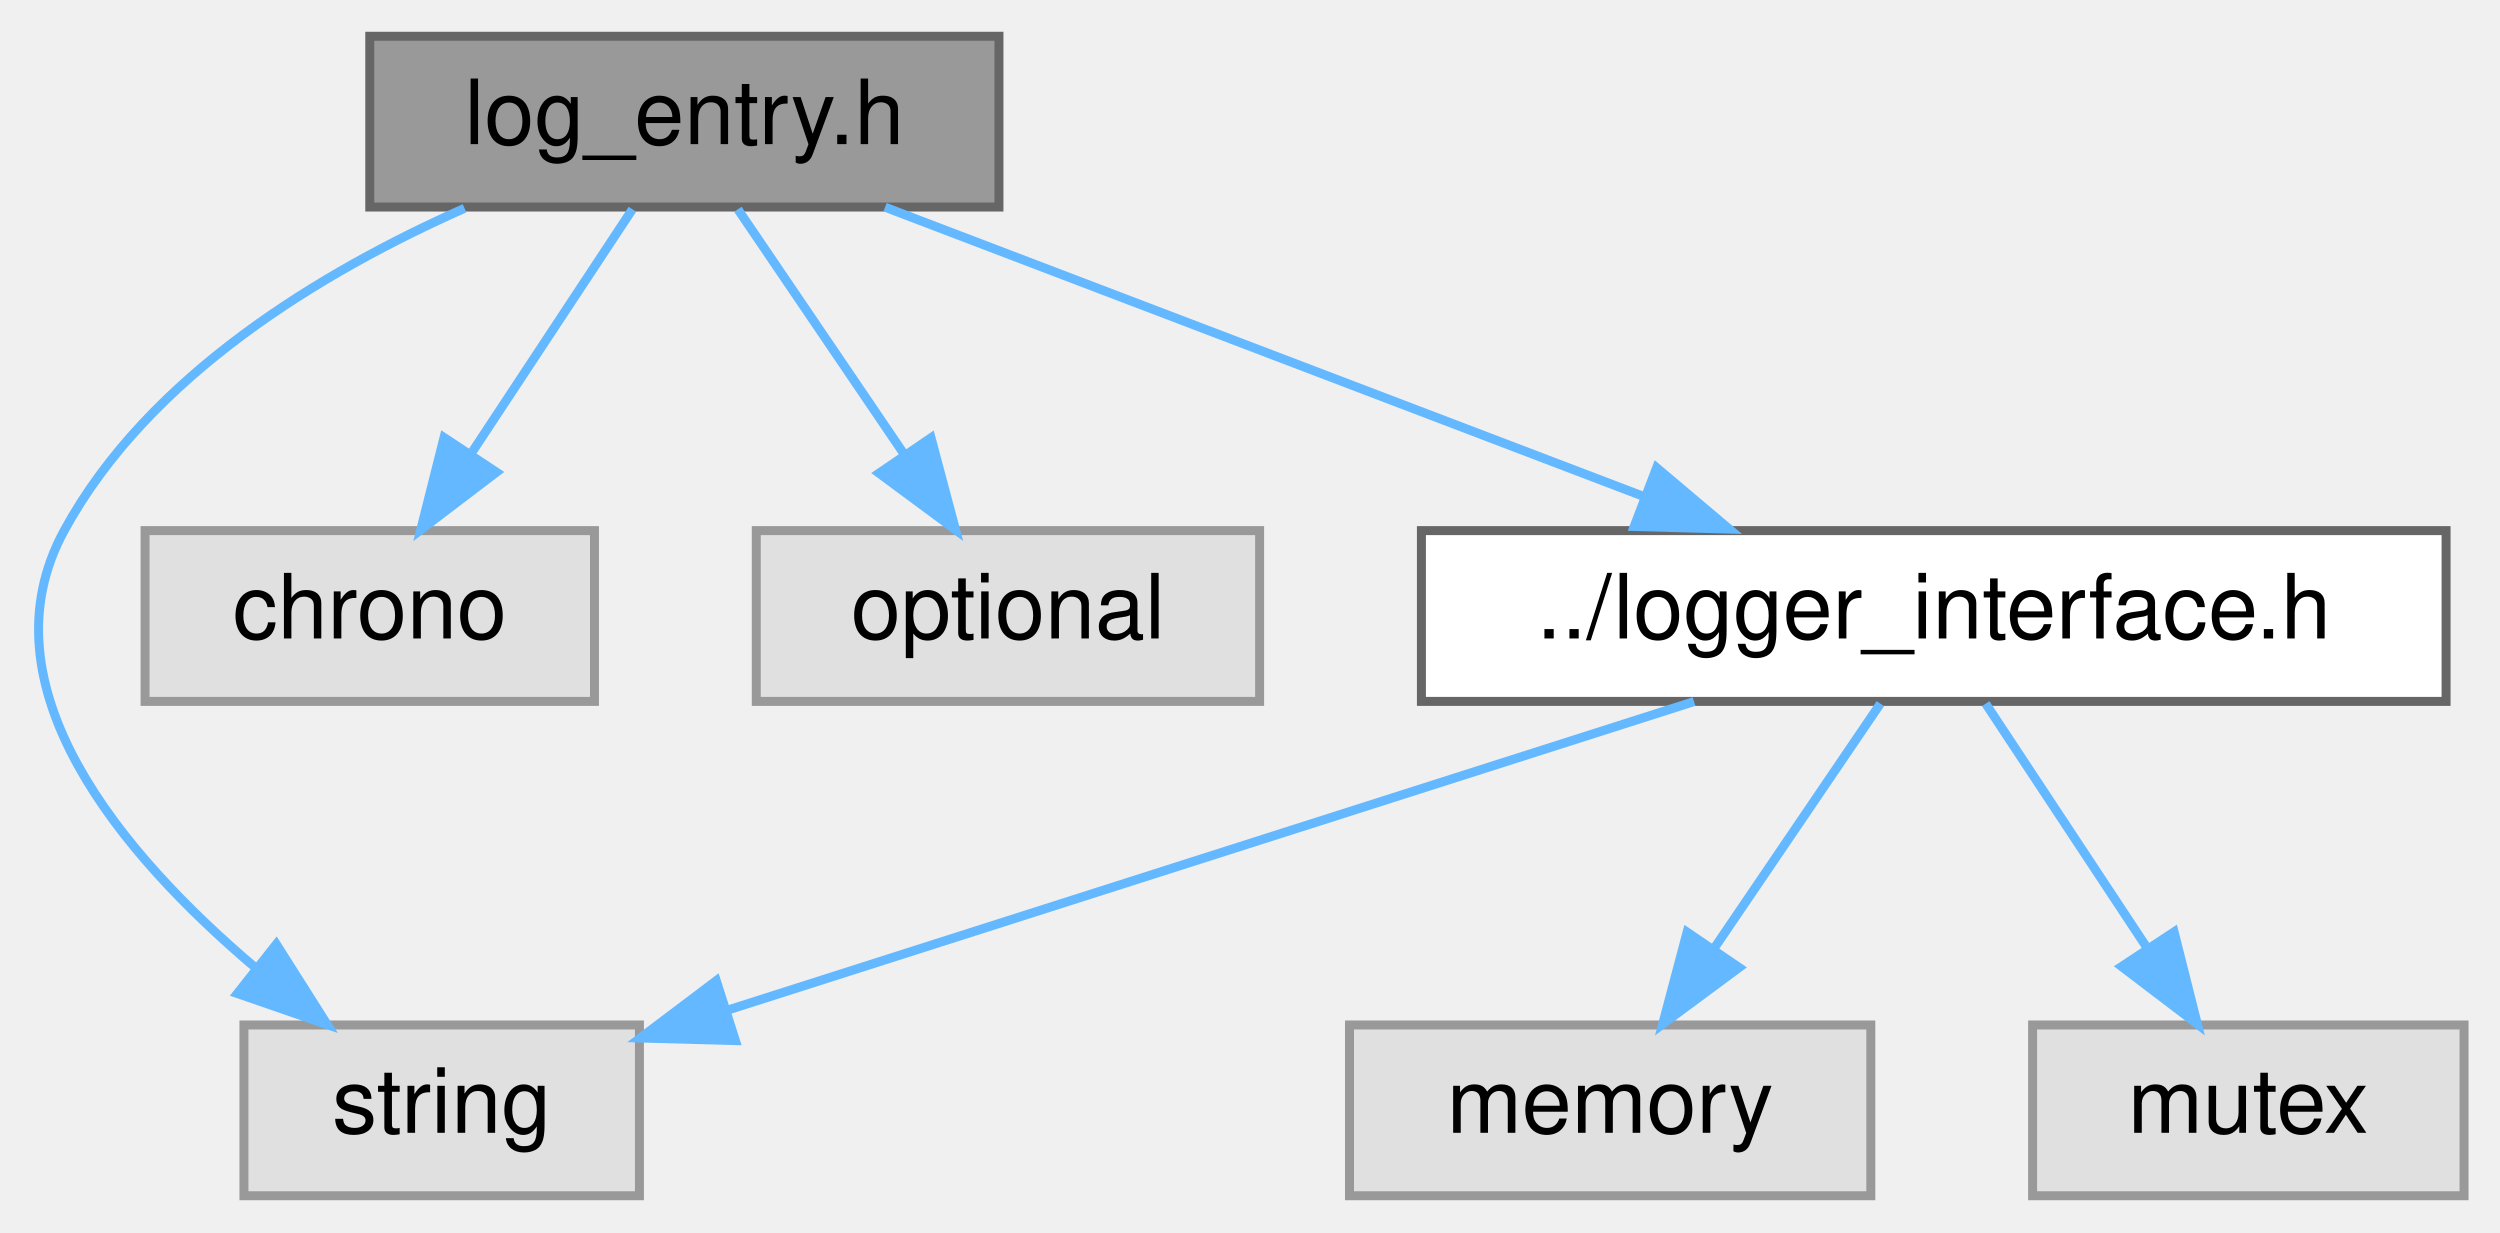
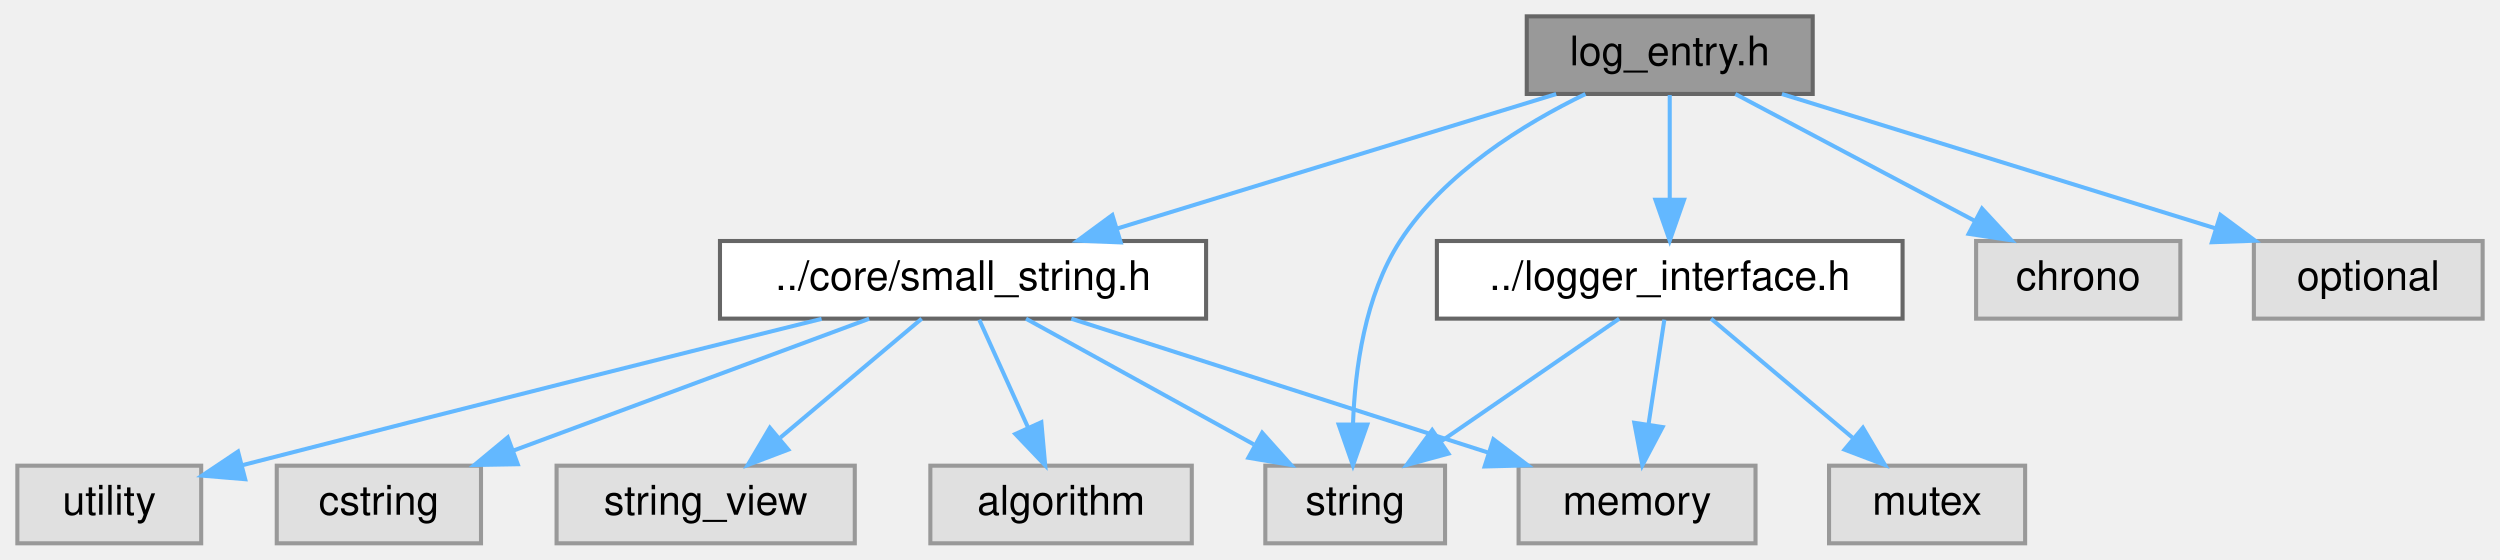
- <svg xmlns="http://www.w3.org/2000/svg" xmlns:xlink="http://www.w3.org/1999/xlink" width="278pt" height="137pt" viewBox="0.00 0.00 278.14 137.00">
+ <svg xmlns="http://www.w3.org/2000/svg" xmlns:xlink="http://www.w3.org/1999/xlink" width="612pt" height="137pt" viewBox="0.00 0.00 611.50 137.00">
  <g id="graph0" class="graph" transform="scale(1 1) rotate(0) translate(4 133)">
    <g id="Node000001" class="node">
      <g id="a_Node000001">
        <a xlink:title=" ">
-           <polygon fill="#999999" stroke="#666666" points="107.14,-129 37.14,-129 37.14,-110 107.14,-110 107.14,-129" />
-           <text text-anchor="middle" x="72.14" y="-117" font-family="Helvetica,sans-Serif" font-size="10.00">log_entry.h</text>
+           <polygon fill="#999999" stroke="#666666" points="439.5,-129 369.5,-129 369.5,-110 439.5,-110 439.5,-129" />
+           <text text-anchor="middle" x="404.5" y="-117" font-family="Helvetica,sans-Serif" font-size="10.00">log_entry.h</text>
        </a>
      </g>
    </g>
    <g id="Node000002" class="node">
      <g id="a_Node000002">
        <a xlink:title=" ">
-           <polygon fill="#e0e0e0" stroke="#999999" points="67.14,-19 23.14,-19 23.14,0 67.14,0 67.14,-19" />
-           <text text-anchor="middle" x="45.14" y="-7" font-family="Helvetica,sans-Serif" font-size="10.00">string</text>
+           <polygon fill="#e0e0e0" stroke="#999999" points="349.5,-19 305.5,-19 305.5,0 349.5,0 349.5,-19" />
+           <text text-anchor="middle" x="327.5" y="-7" font-family="Helvetica,sans-Serif" font-size="10.00">string</text>
        </a>
      </g>
    </g>
    <g id="edge1_Node000001_Node000002" class="edge">
      <g id="a_edge1_Node000001_Node000002">
        <a xlink:title=" ">
-           <path fill="none" stroke="#63b8ff" d="M47.68,-109.86C31.87,-102.85 12.55,-91.27 3.14,-74 -6.31,-56.67 9.56,-37.95 24.43,-25.36" />
-           <polygon fill="#63b8ff" stroke="#63b8ff" points="26.74,-27.99 32.41,-19.04 22.4,-22.5 26.74,-27.99" />
+           <path fill="none" stroke="#63b8ff" d="M383.87,-109.99C368.85,-102.7 349.31,-90.7 338.5,-74 329.85,-60.65 327.42,-42.54 326.96,-29.07" />
+           <polygon fill="#63b8ff" stroke="#63b8ff" points="330.46,-29.06 326.95,-19.07 323.46,-29.07 330.46,-29.06" />
        </a>
      </g>
    </g>
    <g id="Node000003" class="node">
      <g id="a_Node000003">
        <a xlink:title=" ">
-           <polygon fill="#e0e0e0" stroke="#999999" points="62.14,-74 12.14,-74 12.14,-55 62.14,-55 62.14,-74" />
-           <text text-anchor="middle" x="37.14" y="-62" font-family="Helvetica,sans-Serif" font-size="10.00">chrono</text>
+           <polygon fill="#e0e0e0" stroke="#999999" points="529.5,-74 479.5,-74 479.5,-55 529.5,-55 529.5,-74" />
+           <text text-anchor="middle" x="504.5" y="-62" font-family="Helvetica,sans-Serif" font-size="10.00">chrono</text>
        </a>
      </g>
    </g>
    <g id="edge2_Node000001_Node000003" class="edge">
      <g id="a_edge2_Node000001_Node000003">
        <a xlink:title=" ">
-           <path fill="none" stroke="#63b8ff" d="M66.36,-109.75C61.52,-102.42 54.46,-91.73 48.5,-82.7" />
-           <polygon fill="#63b8ff" stroke="#63b8ff" points="51.24,-80.5 42.81,-74.09 45.4,-84.36 51.24,-80.5" />
+           <path fill="none" stroke="#63b8ff" d="M420.57,-109.98C436.36,-101.61 460.72,-88.7 479.13,-78.95" />
+           <polygon fill="#63b8ff" stroke="#63b8ff" points="480.94,-81.95 488.14,-74.17 477.67,-75.76 480.94,-81.95" />
        </a>
      </g>
    </g>
    <g id="Node000004" class="node">
      <g id="a_Node000004">
        <a xlink:title=" ">
-           <polygon fill="#e0e0e0" stroke="#999999" points="136.14,-74 80.14,-74 80.14,-55 136.14,-55 136.14,-74" />
-           <text text-anchor="middle" x="108.14" y="-62" font-family="Helvetica,sans-Serif" font-size="10.00">optional</text>
+           <polygon fill="#e0e0e0" stroke="#999999" points="603.5,-74 547.5,-74 547.5,-55 603.5,-55 603.5,-74" />
+           <text text-anchor="middle" x="575.5" y="-62" font-family="Helvetica,sans-Serif" font-size="10.00">optional</text>
        </a>
      </g>
    </g>
    <g id="edge3_Node000001_Node000004" class="edge">
      <g id="a_edge3_Node000001_Node000004">
        <a xlink:title=" ">
-           <path fill="none" stroke="#63b8ff" d="M78.09,-109.75C83.12,-102.34 90.48,-91.5 96.65,-82.41" />
-           <polygon fill="#63b8ff" stroke="#63b8ff" points="99.58,-84.33 102.31,-74.09 93.79,-80.39 99.58,-84.33" />
+           <path fill="none" stroke="#63b8ff" d="M431.97,-109.98C460.68,-101.09 505.92,-87.07 537.92,-77.15" />
+           <polygon fill="#63b8ff" stroke="#63b8ff" points="539.3,-80.39 547.81,-74.08 537.22,-73.7 539.3,-80.39" />
        </a>
      </g>
    </g>
    <g id="Node000005" class="node">
      <g id="a_Node000005">
-         <a xlink:href="logger__interface_8h.html" target="_top" xlink:title=" ">
-           <polygon fill="white" stroke="#666666" points="268.14,-74 154.14,-74 154.14,-55 268.14,-55 268.14,-74" />
-           <text text-anchor="middle" x="211.14" y="-62" font-family="Helvetica,sans-Serif" font-size="10.00">../logger_interface.h</text>
+         <a xlink:href="small__string_8h.html" target="_top" xlink:title=" ">
+           <polygon fill="white" stroke="#666666" points="291,-74 172,-74 172,-55 291,-55 291,-74" />
+           <text text-anchor="middle" x="231.5" y="-62" font-family="Helvetica,sans-Serif" font-size="10.00">../core/small_string.h</text>
        </a>
      </g>
    </g>
    <g id="edge4_Node000001_Node000005" class="edge">
      <g id="a_edge4_Node000001_Node000005">
        <a xlink:title=" ">
-           <path fill="none" stroke="#63b8ff" d="M94.47,-109.98C117.34,-101.27 153.1,-87.63 179,-77.75" />
-           <polygon fill="#63b8ff" stroke="#63b8ff" points="180.31,-81 188.4,-74.17 177.81,-74.46 180.31,-81" />
-         </a>
-       </g>
-     </g>
-     <g id="edge7_Node000005_Node000002" class="edge">
-       <g id="a_edge7_Node000005_Node000002">
-         <a xlink:title=" ">
-           <path fill="none" stroke="#63b8ff" d="M184.47,-54.98C155.24,-45.65 108.36,-30.68 77.16,-20.72" />
-           <polygon fill="#63b8ff" stroke="#63b8ff" points="77.82,-17.26 67.23,-17.55 75.69,-23.93 77.82,-17.26" />
+           <path fill="none" stroke="#63b8ff" d="M376.7,-109.98C347.53,-101.05 301.5,-86.94 269.1,-77.02" />
+           <polygon fill="#63b8ff" stroke="#63b8ff" points="270.1,-73.66 259.51,-74.08 268.05,-80.36 270.1,-73.66" />
+         </a>
+       </g>
+     </g>
+     <g id="Node000011" class="node">
+       <g id="a_Node000011">
+         <a xlink:href="logger__interface_8h.html" target="_top" xlink:title=" ">
+           <polygon fill="white" stroke="#666666" points="461.5,-74 347.5,-74 347.5,-55 461.5,-55 461.5,-74" />
+           <text text-anchor="middle" x="404.5" y="-62" font-family="Helvetica,sans-Serif" font-size="10.00">../logger_interface.h</text>
+         </a>
+       </g>
+     </g>
+     <g id="edge11_Node000001_Node000011" class="edge">
+       <g id="a_edge11_Node000001_Node000011">
+         <a xlink:title=" ">
+           <path fill="none" stroke="#63b8ff" d="M404.5,-109.75C404.5,-102.8 404.5,-92.85 404.5,-84.13" />
+           <polygon fill="#63b8ff" stroke="#63b8ff" points="408,-84.09 404.5,-74.09 401,-84.09 408,-84.09" />
+         </a>
+       </g>
+     </g>
+     <g id="edge6_Node000005_Node000002" class="edge">
+       <g id="a_edge6_Node000005_Node000002">
+         <a xlink:title=" ">
+           <path fill="none" stroke="#63b8ff" d="M246.92,-54.98C261.95,-46.69 285.04,-33.94 302.66,-24.22" />
+           <polygon fill="#63b8ff" stroke="#63b8ff" points="304.73,-27.07 311.8,-19.17 301.35,-20.94 304.73,-27.07" />
        </a>
      </g>
    </g>
    <g id="Node000006" class="node">
      <g id="a_Node000006">
        <a xlink:title=" ">
-           <polygon fill="#e0e0e0" stroke="#999999" points="204.14,-19 146.14,-19 146.14,0 204.14,0 204.14,-19" />
-           <text text-anchor="middle" x="175.14" y="-7" font-family="Helvetica,sans-Serif" font-size="10.00">memory</text>
+           <polygon fill="#e0e0e0" stroke="#999999" points="113.5,-19 63.5,-19 63.5,0 113.5,0 113.5,-19" />
+           <text text-anchor="middle" x="88.5" y="-7" font-family="Helvetica,sans-Serif" font-size="10.00">cstring</text>
        </a>
      </g>
    </g>
    <g id="edge5_Node000005_Node000006" class="edge">
      <g id="a_edge5_Node000005_Node000006">
        <a xlink:title=" ">
-           <path fill="none" stroke="#63b8ff" d="M205.2,-54.75C200.16,-47.34 192.8,-36.5 186.63,-27.41" />
-           <polygon fill="#63b8ff" stroke="#63b8ff" points="189.49,-25.39 180.98,-19.09 183.7,-29.33 189.49,-25.39" />
+           <path fill="none" stroke="#63b8ff" d="M208.52,-54.98C185,-46.27 148.21,-32.63 121.56,-22.75" />
+           <polygon fill="#63b8ff" stroke="#63b8ff" points="122.49,-19.36 111.89,-19.17 120.05,-25.93 122.49,-19.36" />
        </a>
      </g>
    </g>
    <g id="Node000007" class="node">
      <g id="a_Node000007">
        <a xlink:title=" ">
-           <polygon fill="#e0e0e0" stroke="#999999" points="270.14,-19 222.14,-19 222.14,0 270.14,0 270.14,-19" />
-           <text text-anchor="middle" x="246.14" y="-7" font-family="Helvetica,sans-Serif" font-size="10.00">mutex</text>
-         </a>
-       </g>
-     </g>
-     <g id="edge6_Node000005_Node000007" class="edge">
-       <g id="a_edge6_Node000005_Node000007">
-         <a xlink:title=" ">
-           <path fill="none" stroke="#63b8ff" d="M216.92,-54.75C221.76,-47.42 228.82,-36.73 234.79,-27.7" />
-           <polygon fill="#63b8ff" stroke="#63b8ff" points="237.88,-29.36 240.47,-19.09 232.04,-25.5 237.88,-29.36" />
+           <polygon fill="#e0e0e0" stroke="#999999" points="205,-19 132,-19 132,0 205,0 205,-19" />
+           <text text-anchor="middle" x="168.5" y="-7" font-family="Helvetica,sans-Serif" font-size="10.00">string_view</text>
+         </a>
+       </g>
+     </g>
+     <g id="edge7_Node000005_Node000007" class="edge">
+       <g id="a_edge7_Node000005_Node000007">
+         <a xlink:title=" ">
+           <path fill="none" stroke="#63b8ff" d="M221.38,-54.98C212.06,-47.15 198.03,-35.34 186.76,-25.86" />
+           <polygon fill="#63b8ff" stroke="#63b8ff" points="188.71,-22.93 178.81,-19.17 184.21,-28.29 188.71,-22.93" />
+         </a>
+       </g>
+     </g>
+     <g id="Node000008" class="node">
+       <g id="a_Node000008">
+         <a xlink:title=" ">
+           <polygon fill="#e0e0e0" stroke="#999999" points="287.5,-19 223.5,-19 223.5,0 287.5,0 287.5,-19" />
+           <text text-anchor="middle" x="255.5" y="-7" font-family="Helvetica,sans-Serif" font-size="10.00">algorithm</text>
+         </a>
+       </g>
+     </g>
+     <g id="edge8_Node000005_Node000008" class="edge">
+       <g id="a_edge8_Node000005_Node000008">
+         <a xlink:title=" ">
+           <path fill="none" stroke="#63b8ff" d="M235.46,-54.75C238.71,-47.57 243.42,-37.18 247.45,-28.27" />
+           <polygon fill="#63b8ff" stroke="#63b8ff" points="250.67,-29.64 251.61,-19.09 244.3,-26.75 250.67,-29.64" />
+         </a>
+       </g>
+     </g>
+     <g id="Node000009" class="node">
+       <g id="a_Node000009">
+         <a xlink:title=" ">
+           <polygon fill="#e0e0e0" stroke="#999999" points="425.5,-19 367.5,-19 367.5,0 425.5,0 425.5,-19" />
+           <text text-anchor="middle" x="396.5" y="-7" font-family="Helvetica,sans-Serif" font-size="10.00">memory</text>
+         </a>
+       </g>
+     </g>
+     <g id="edge9_Node000005_Node000009" class="edge">
+       <g id="a_edge9_Node000005_Node000009">
+         <a xlink:title=" ">
+           <path fill="none" stroke="#63b8ff" d="M258.01,-54.98C285.71,-46.09 329.36,-32.07 360.24,-22.15" />
+           <polygon fill="#63b8ff" stroke="#63b8ff" points="361.33,-25.47 369.78,-19.08 359.19,-18.81 361.33,-25.47" />
+         </a>
+       </g>
+     </g>
+     <g id="Node000010" class="node">
+       <g id="a_Node000010">
+         <a xlink:title=" ">
+           <polygon fill="#e0e0e0" stroke="#999999" points="45,-19 0,-19 0,0 45,0 45,-19" />
+           <text text-anchor="middle" x="22.5" y="-7" font-family="Helvetica,sans-Serif" font-size="10.00">utility</text>
+         </a>
+       </g>
+     </g>
+     <g id="edge10_Node000005_Node000010" class="edge">
+       <g id="a_edge10_Node000005_Node000010">
+         <a xlink:title=" ">
+           <path fill="none" stroke="#63b8ff" d="M196.87,-54.94C163.19,-46.58 110.31,-33.37 55.17,-19.15" />
+           <polygon fill="#63b8ff" stroke="#63b8ff" points="55.77,-15.69 45.22,-16.57 54.02,-22.46 55.77,-15.69" />
+         </a>
+       </g>
+     </g>
+     <g id="edge14_Node000011_Node000002" class="edge">
+       <g id="a_edge14_Node000011_Node000002">
+         <a xlink:title=" ">
+           <path fill="none" stroke="#63b8ff" d="M392.13,-54.98C380.41,-46.92 362.58,-34.65 348.61,-25.03" />
+           <polygon fill="#63b8ff" stroke="#63b8ff" points="350.32,-21.96 340.1,-19.17 346.35,-27.72 350.32,-21.96" />
+         </a>
+       </g>
+     </g>
+     <g id="edge12_Node000011_Node000009" class="edge">
+       <g id="a_edge12_Node000011_Node000009">
+         <a xlink:title=" ">
+           <path fill="none" stroke="#63b8ff" d="M403.18,-54.75C402.13,-47.8 400.63,-37.85 399.31,-29.13" />
+           <polygon fill="#63b8ff" stroke="#63b8ff" points="402.75,-28.45 397.8,-19.09 395.83,-29.5 402.75,-28.45" />
+         </a>
+       </g>
+     </g>
+     <g id="Node000012" class="node">
+       <g id="a_Node000012">
+         <a xlink:title=" ">
+           <polygon fill="#e0e0e0" stroke="#999999" points="491.5,-19 443.5,-19 443.5,0 491.5,0 491.5,-19" />
+           <text text-anchor="middle" x="467.5" y="-7" font-family="Helvetica,sans-Serif" font-size="10.00">mutex</text>
+         </a>
+       </g>
+     </g>
+     <g id="edge13_Node000011_Node000012" class="edge">
+       <g id="a_edge13_Node000011_Node000012">
+         <a xlink:title=" ">
+           <path fill="none" stroke="#63b8ff" d="M414.62,-54.98C423.94,-47.15 437.97,-35.34 449.24,-25.86" />
+           <polygon fill="#63b8ff" stroke="#63b8ff" points="451.79,-28.29 457.19,-19.17 447.29,-22.93 451.79,-28.29" />
        </a>
      </g>
    </g>
  </g>
</svg>
